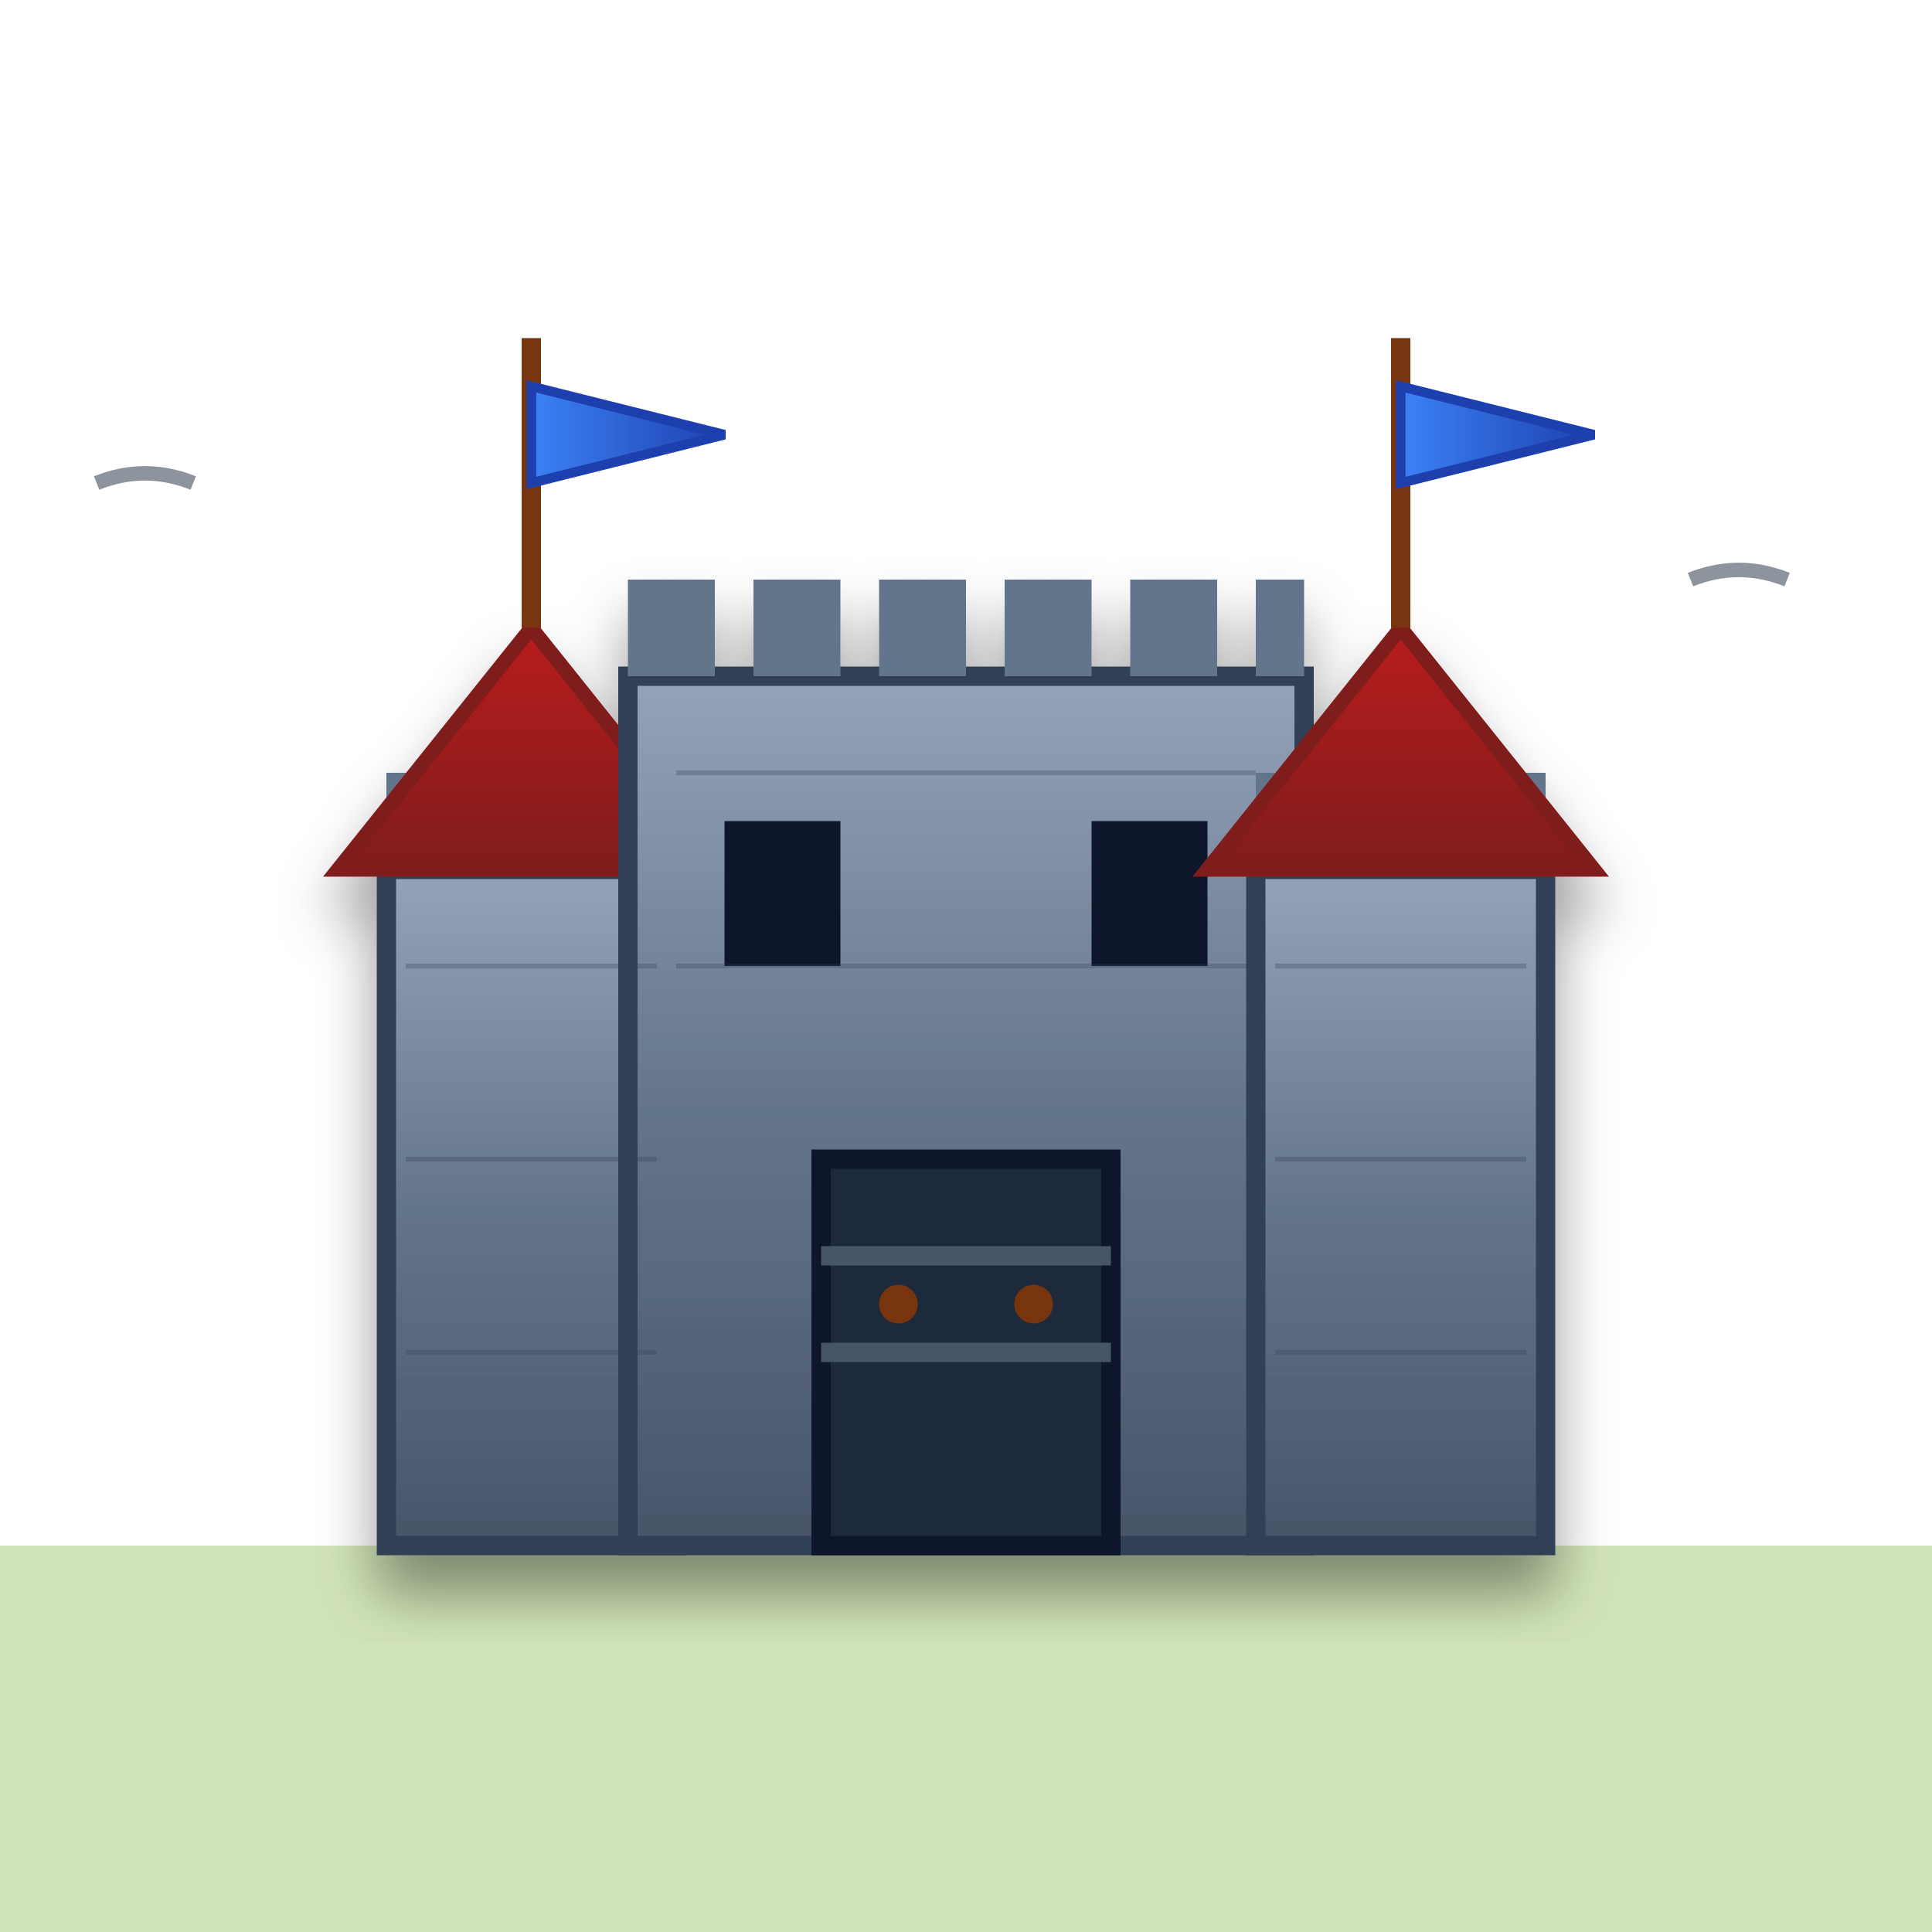
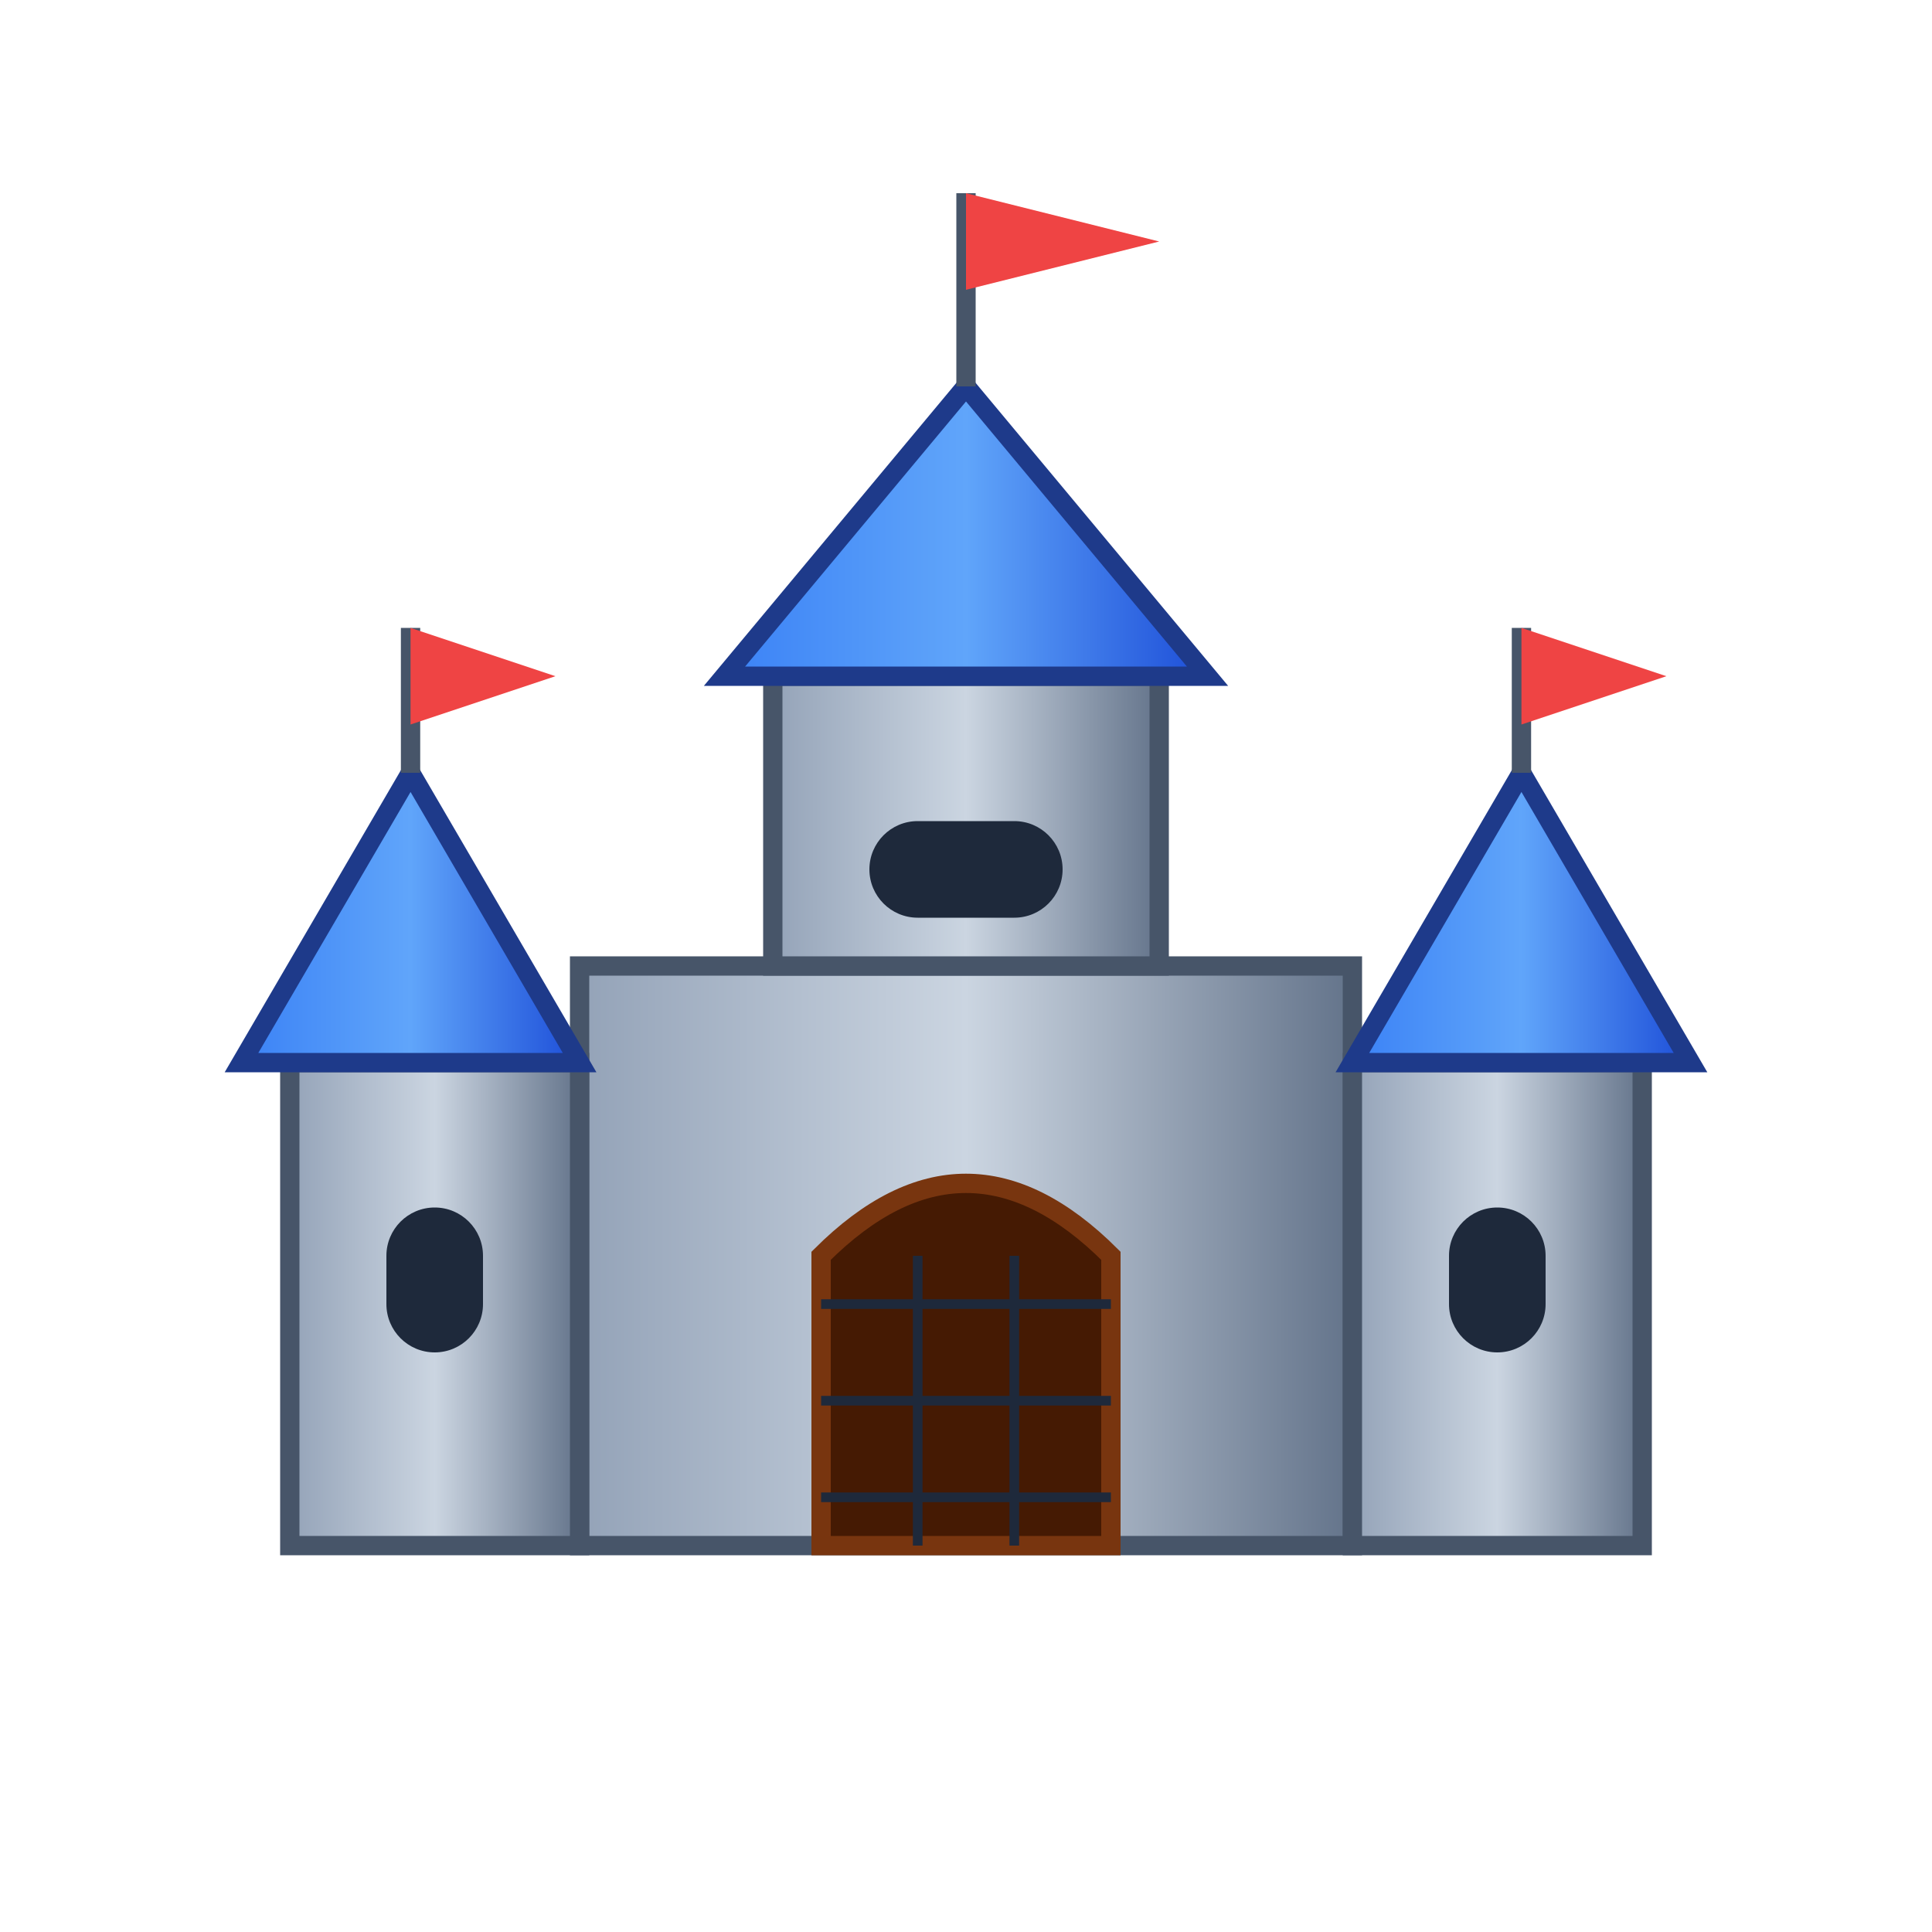
<svg xmlns="http://www.w3.org/2000/svg" viewBox="0 0 200 200" width="200" height="200">
  <defs>
-     <linearGradient id="stoneGradient" x1="0%" y1="0%" x2="0%" y2="100%">
+     <linearGradient id="stoneGradient" x1="0%" y1="0%" x2="100%" y2="0%">
      <stop offset="0%" style="stop-color:#94a3b8;stop-opacity:1" />
-       <stop offset="50%" style="stop-color:#64748b;stop-opacity:1" />
-       <stop offset="100%" style="stop-color:#475569;stop-opacity:1" />
+       <stop offset="50%" style="stop-color:#cbd5e1;stop-opacity:1" />
+       <stop offset="100%" style="stop-color:#64748b;stop-opacity:1" />
    </linearGradient>
-     <linearGradient id="roofGradient" x1="0%" y1="0%" x2="0%" y2="100%">
-       <stop offset="0%" style="stop-color:#b91c1c;stop-opacity:1" />
-       <stop offset="100%" style="stop-color:#7f1d1d;stop-opacity:1" />
+     <linearGradient id="roofGradient" x1="0%" y1="0%" x2="100%" y2="0%">
+       <stop offset="0%" style="stop-color:#3b82f6;stop-opacity:1" />
+       <stop offset="50%" style="stop-color:#60a5fa;stop-opacity:1" />
+       <stop offset="100%" style="stop-color:#1d4ed8;stop-opacity:1" />
    </linearGradient>
-     <linearGradient id="flagGradient" x1="0%" y1="0%" x2="100%" y2="0%">
-       <stop offset="0%" style="stop-color:#3b82f6;stop-opacity:1" />
-       <stop offset="100%" style="stop-color:#1e40af;stop-opacity:1" />
-     </linearGradient>
-     <filter id="castleShadow">
-       <feDropShadow dx="0" dy="4" stdDeviation="3" flood-opacity="0.4" />
-     </filter>
  </defs>
-   <rect x="0" y="160" width="200" height="40" fill="#65a30d" opacity="0.3" />
-   <g id="castle" filter="url(#castleShadow)">
-     <rect x="40" y="90" width="30" height="70" fill="url(#stoneGradient)" stroke="#334155" stroke-width="2" />
-     <rect x="40" y="80" width="6" height="10" fill="#64748b" />
-     <rect x="49" y="80" width="6" height="10" fill="#64748b" />
-     <rect x="58" y="80" width="6" height="10" fill="#64748b" />
-     <rect x="64" y="80" width="6" height="10" fill="#64748b" />
-     <path d="M 35 90 L 55 65 L 75 90 Z" fill="url(#roofGradient)" stroke="#7f1d1d" stroke-width="1.5" />
-     <rect x="65" y="70" width="70" height="90" fill="url(#stoneGradient)" stroke="#334155" stroke-width="2" />
-     <rect x="85" y="120" width="30" height="40" fill="#1e293b" stroke="#0f172a" stroke-width="2" rx="15" ry="0" />
-     <line x1="85" y1="130" x2="115" y2="130" stroke="#475569" stroke-width="2" />
-     <line x1="85" y1="140" x2="115" y2="140" stroke="#475569" stroke-width="2" />
-     <circle cx="93" cy="135" r="2" fill="#78350f" />
-     <circle cx="107" cy="135" r="2" fill="#78350f" />
-     <rect x="75" y="85" width="12" height="15" fill="#0f172a" rx="6" ry="0" />
-     <rect x="113" y="85" width="12" height="15" fill="#0f172a" rx="6" ry="0" />
-     <rect x="65" y="60" width="9" height="10" fill="#64748b" />
-     <rect x="78" y="60" width="9" height="10" fill="#64748b" />
-     <rect x="91" y="60" width="9" height="10" fill="#64748b" />
-     <rect x="104" y="60" width="9" height="10" fill="#64748b" />
-     <rect x="117" y="60" width="9" height="10" fill="#64748b" />
-     <rect x="130" y="60" width="5" height="10" fill="#64748b" />
-     <rect x="130" y="90" width="30" height="70" fill="url(#stoneGradient)" stroke="#334155" stroke-width="2" />
-     <rect x="130" y="80" width="6" height="10" fill="#64748b" />
-     <rect x="139" y="80" width="6" height="10" fill="#64748b" />
-     <rect x="148" y="80" width="6" height="10" fill="#64748b" />
-     <rect x="154" y="80" width="6" height="10" fill="#64748b" />
-     <path d="M 125 90 L 145 65 L 165 90 Z" fill="url(#roofGradient)" stroke="#7f1d1d" stroke-width="1.5" />
+   <g transform="translate(100, 120)">
+     <rect x="-40" y="-20" width="80" height="60" fill="url(#stoneGradient)" stroke="#475569" stroke-width="2" />
+     <rect x="-70" y="-10" width="30" height="50" fill="url(#stoneGradient)" stroke="#475569" stroke-width="2" />
+     <path d="M -75,-10 L -40,-10 L -57.5,-40 Z" fill="url(#roofGradient)" stroke="#1e3a8a" stroke-width="2" />
+     <rect x="40" y="-10" width="30" height="50" fill="url(#stoneGradient)" stroke="#475569" stroke-width="2" />
+     <path d="M 40,-10 L 75,-10 L 57.5,-40 Z" fill="url(#roofGradient)" stroke="#1e3a8a" stroke-width="2" />
+     <rect x="-20" y="-50" width="40" height="30" fill="url(#stoneGradient)" stroke="#475569" stroke-width="2" />
+     <path d="M -25,-50 L 25,-50 L 0,-80 Z" fill="url(#roofGradient)" stroke="#1e3a8a" stroke-width="2" />
+     <path d="M -15,40 L -15,10 Q 0,-5 15,10 L 15,40 Z" fill="#451a03" stroke="#78350f" stroke-width="2" />
+     <g stroke="#1e293b" stroke-width="1">
+       <line x1="-15" y1="15" x2="15" y2="15" />
+       <line x1="-15" y1="25" x2="15" y2="25" />
+       <line x1="-15" y1="35" x2="15" y2="35" />
+       <line x1="-5" y1="10" x2="-5" y2="40" />
+       <line x1="5" y1="10" x2="5" y2="40" />
+     </g>
+     <rect x="-60" y="5" width="10" height="15" rx="5" fill="#1e293b" />
+     <rect x="50" y="5" width="10" height="15" rx="5" fill="#1e293b" />
+     <rect x="-10" y="-35" width="20" height="10" rx="5" fill="#1e293b" />
+     <g transform="translate(0, -80)">
+       <line x1="0" y1="0" x2="0" y2="-20" stroke="#475569" stroke-width="2" />
+       <path d="M 0,-20 L 20,-15 L 0,-10 Z" fill="#ef4444">
+         <animate attributeName="d" values="M 0,-20 L 20,-15 L 0,-10 Z; M 0,-20 L 20,-20 L 0,-10 Z; M 0,-20 L 20,-15 L 0,-10 Z" dur="1s" repeatCount="indefinite" />
+       </path>
+     </g>
+     <g transform="translate(-57.5, -40)">
+       <line x1="0" y1="0" x2="0" y2="-15" stroke="#475569" stroke-width="2" />
+       <path d="M 0,-15 L 15,-10 L 0,-5 Z" fill="#ef4444">
+         <animate attributeName="d" values="M 0,-15 L 15,-10 L 0,-5 Z; M 0,-15 L 15,-15 L 0,-5 Z; M 0,-15 L 15,-10 L 0,-5 Z" dur="1s" begin="0.2s" repeatCount="indefinite" />
+       </path>
+     </g>
+     <g transform="translate(57.5, -40)">
+       <line x1="0" y1="0" x2="0" y2="-15" stroke="#475569" stroke-width="2" />
+       <path d="M 0,-15 L 15,-10 L 0,-5 Z" fill="#ef4444">
+         <animate attributeName="d" values="M 0,-15 L 15,-10 L 0,-5 Z; M 0,-15 L 15,-15 L 0,-5 Z; M 0,-15 L 15,-10 L 0,-5 Z" dur="1s" begin="0.4s" repeatCount="indefinite" />
+       </path>
+     </g>
  </g>
-   <g id="leftFlag">
-     <line x1="55" y1="65" x2="55" y2="35" stroke="#78350f" stroke-width="2" />
-     <path d="M 55 40 L 75 45 L 55 50 Z" fill="url(#flagGradient)" stroke="#1e40af" stroke-width="1">
-       <animateTransform attributeName="transform" type="scale" values="1,1; 0.95,1.05; 1,1; 1.05,0.95; 1,1" dur="2s" repeatCount="indefinite" additive="sum" />
-     </path>
-   </g>
-   <g id="rightFlag">
-     <line x1="145" y1="65" x2="145" y2="35" stroke="#78350f" stroke-width="2" />
-     <path d="M 145 40 L 165 45 L 145 50 Z" fill="url(#flagGradient)" stroke="#1e40af" stroke-width="1">
-       <animateTransform attributeName="transform" type="scale" values="1,1; 1.05,0.95; 1,1; 0.95,1.05; 1,1" dur="2s" begin="1s" repeatCount="indefinite" additive="sum" />
-     </path>
-   </g>
-   <g stroke="#334155" stroke-width="0.5" opacity="0.3">
-     <line x1="42" y1="100" x2="68" y2="100" />
-     <line x1="42" y1="120" x2="68" y2="120" />
-     <line x1="42" y1="140" x2="68" y2="140" />
-     <line x1="70" y1="80" x2="130" y2="80" />
-     <line x1="70" y1="100" x2="130" y2="100" />
-     <line x1="132" y1="100" x2="158" y2="100" />
-     <line x1="132" y1="120" x2="158" y2="120" />
-     <line x1="132" y1="140" x2="158" y2="140" />
-   </g>
-   <g id="birds" stroke="#1e293b" stroke-width="1.5" fill="none" opacity="0.5">
-     <path d="M 20 50 Q 15 48 10 50">
-       <animateTransform attributeName="transform" type="translate" values="0,0; 180,20" dur="8s" repeatCount="indefinite" />
-       <animate attributeName="opacity" values="0;0.5;0.5;0.5;0" dur="8s" repeatCount="indefinite" />
-     </path>
-     <path d="M 185 60 Q 180 58 175 60">
-       <animateTransform attributeName="transform" type="translate" values="0,0; -180,-10" dur="10s" repeatCount="indefinite" />
-       <animate attributeName="opacity" values="0;0.5;0.5;0.5;0" dur="10s" repeatCount="indefinite" />
-     </path>
-   </g>
-   <animateTransform attributeName="transform" type="rotate" values="0 100 160; 0.5 100 160; 0 100 160; -0.5 100 160; 0 100 160" dur="8s" repeatCount="indefinite" additive="sum" />
</svg>
